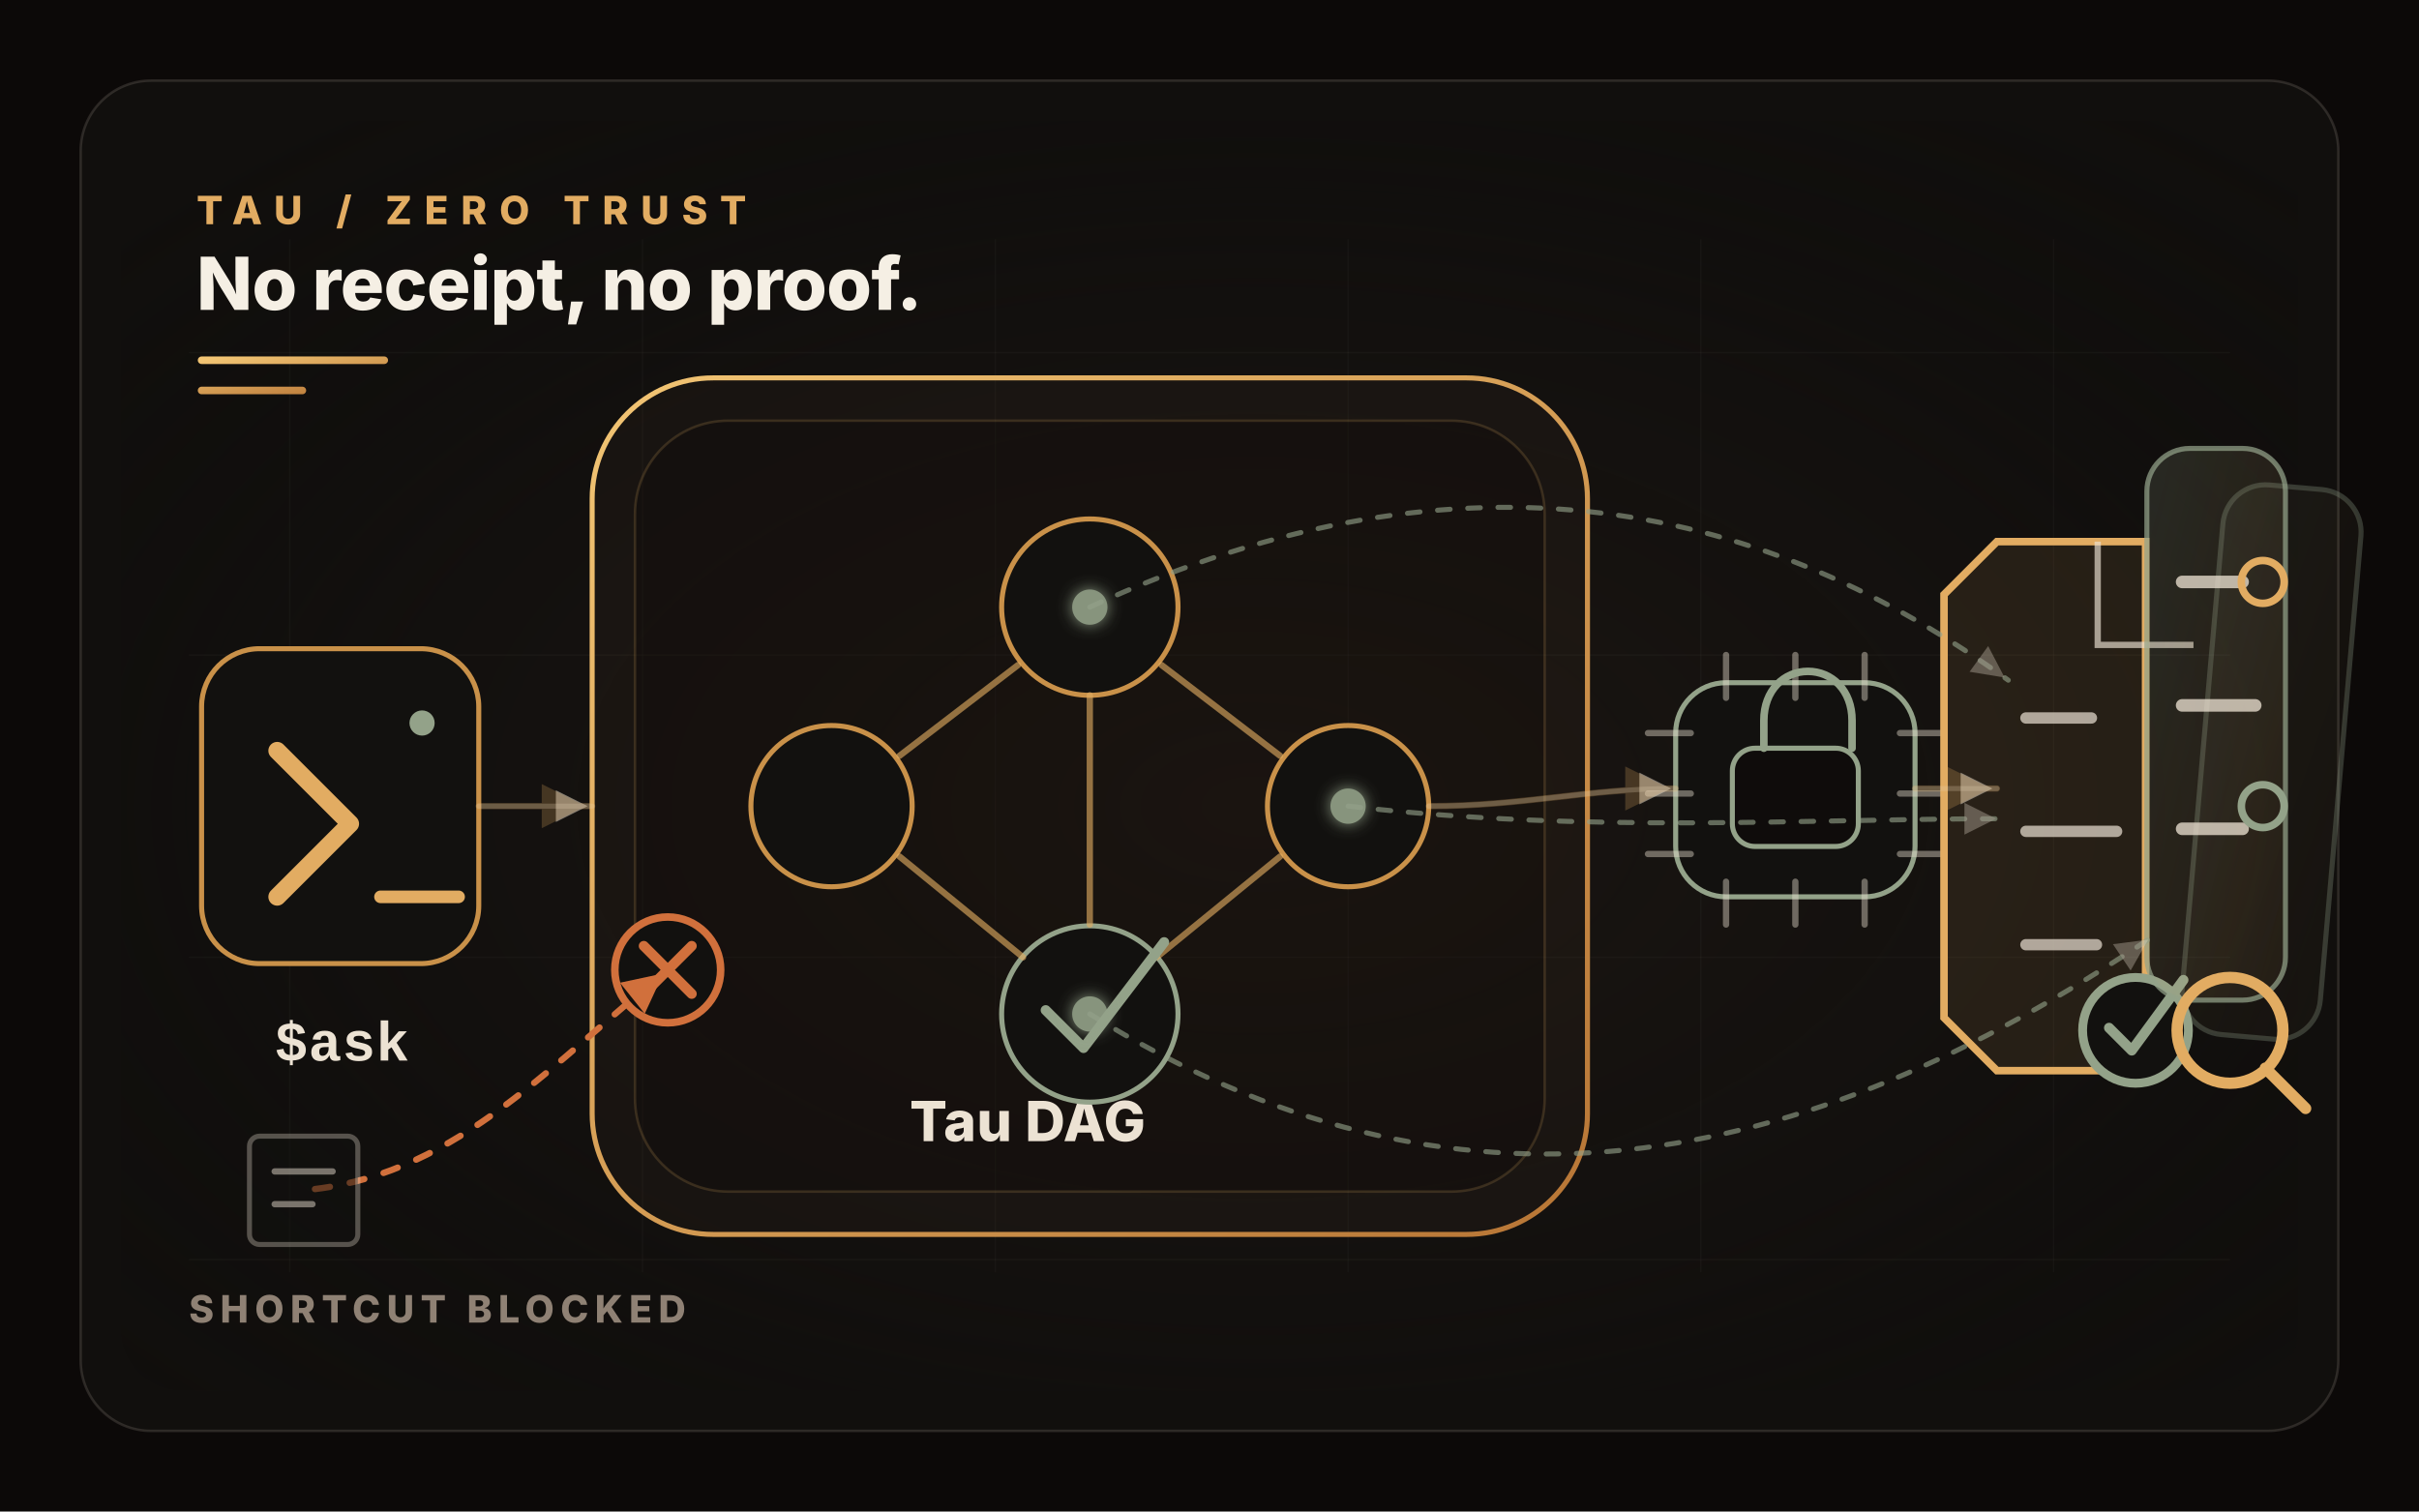
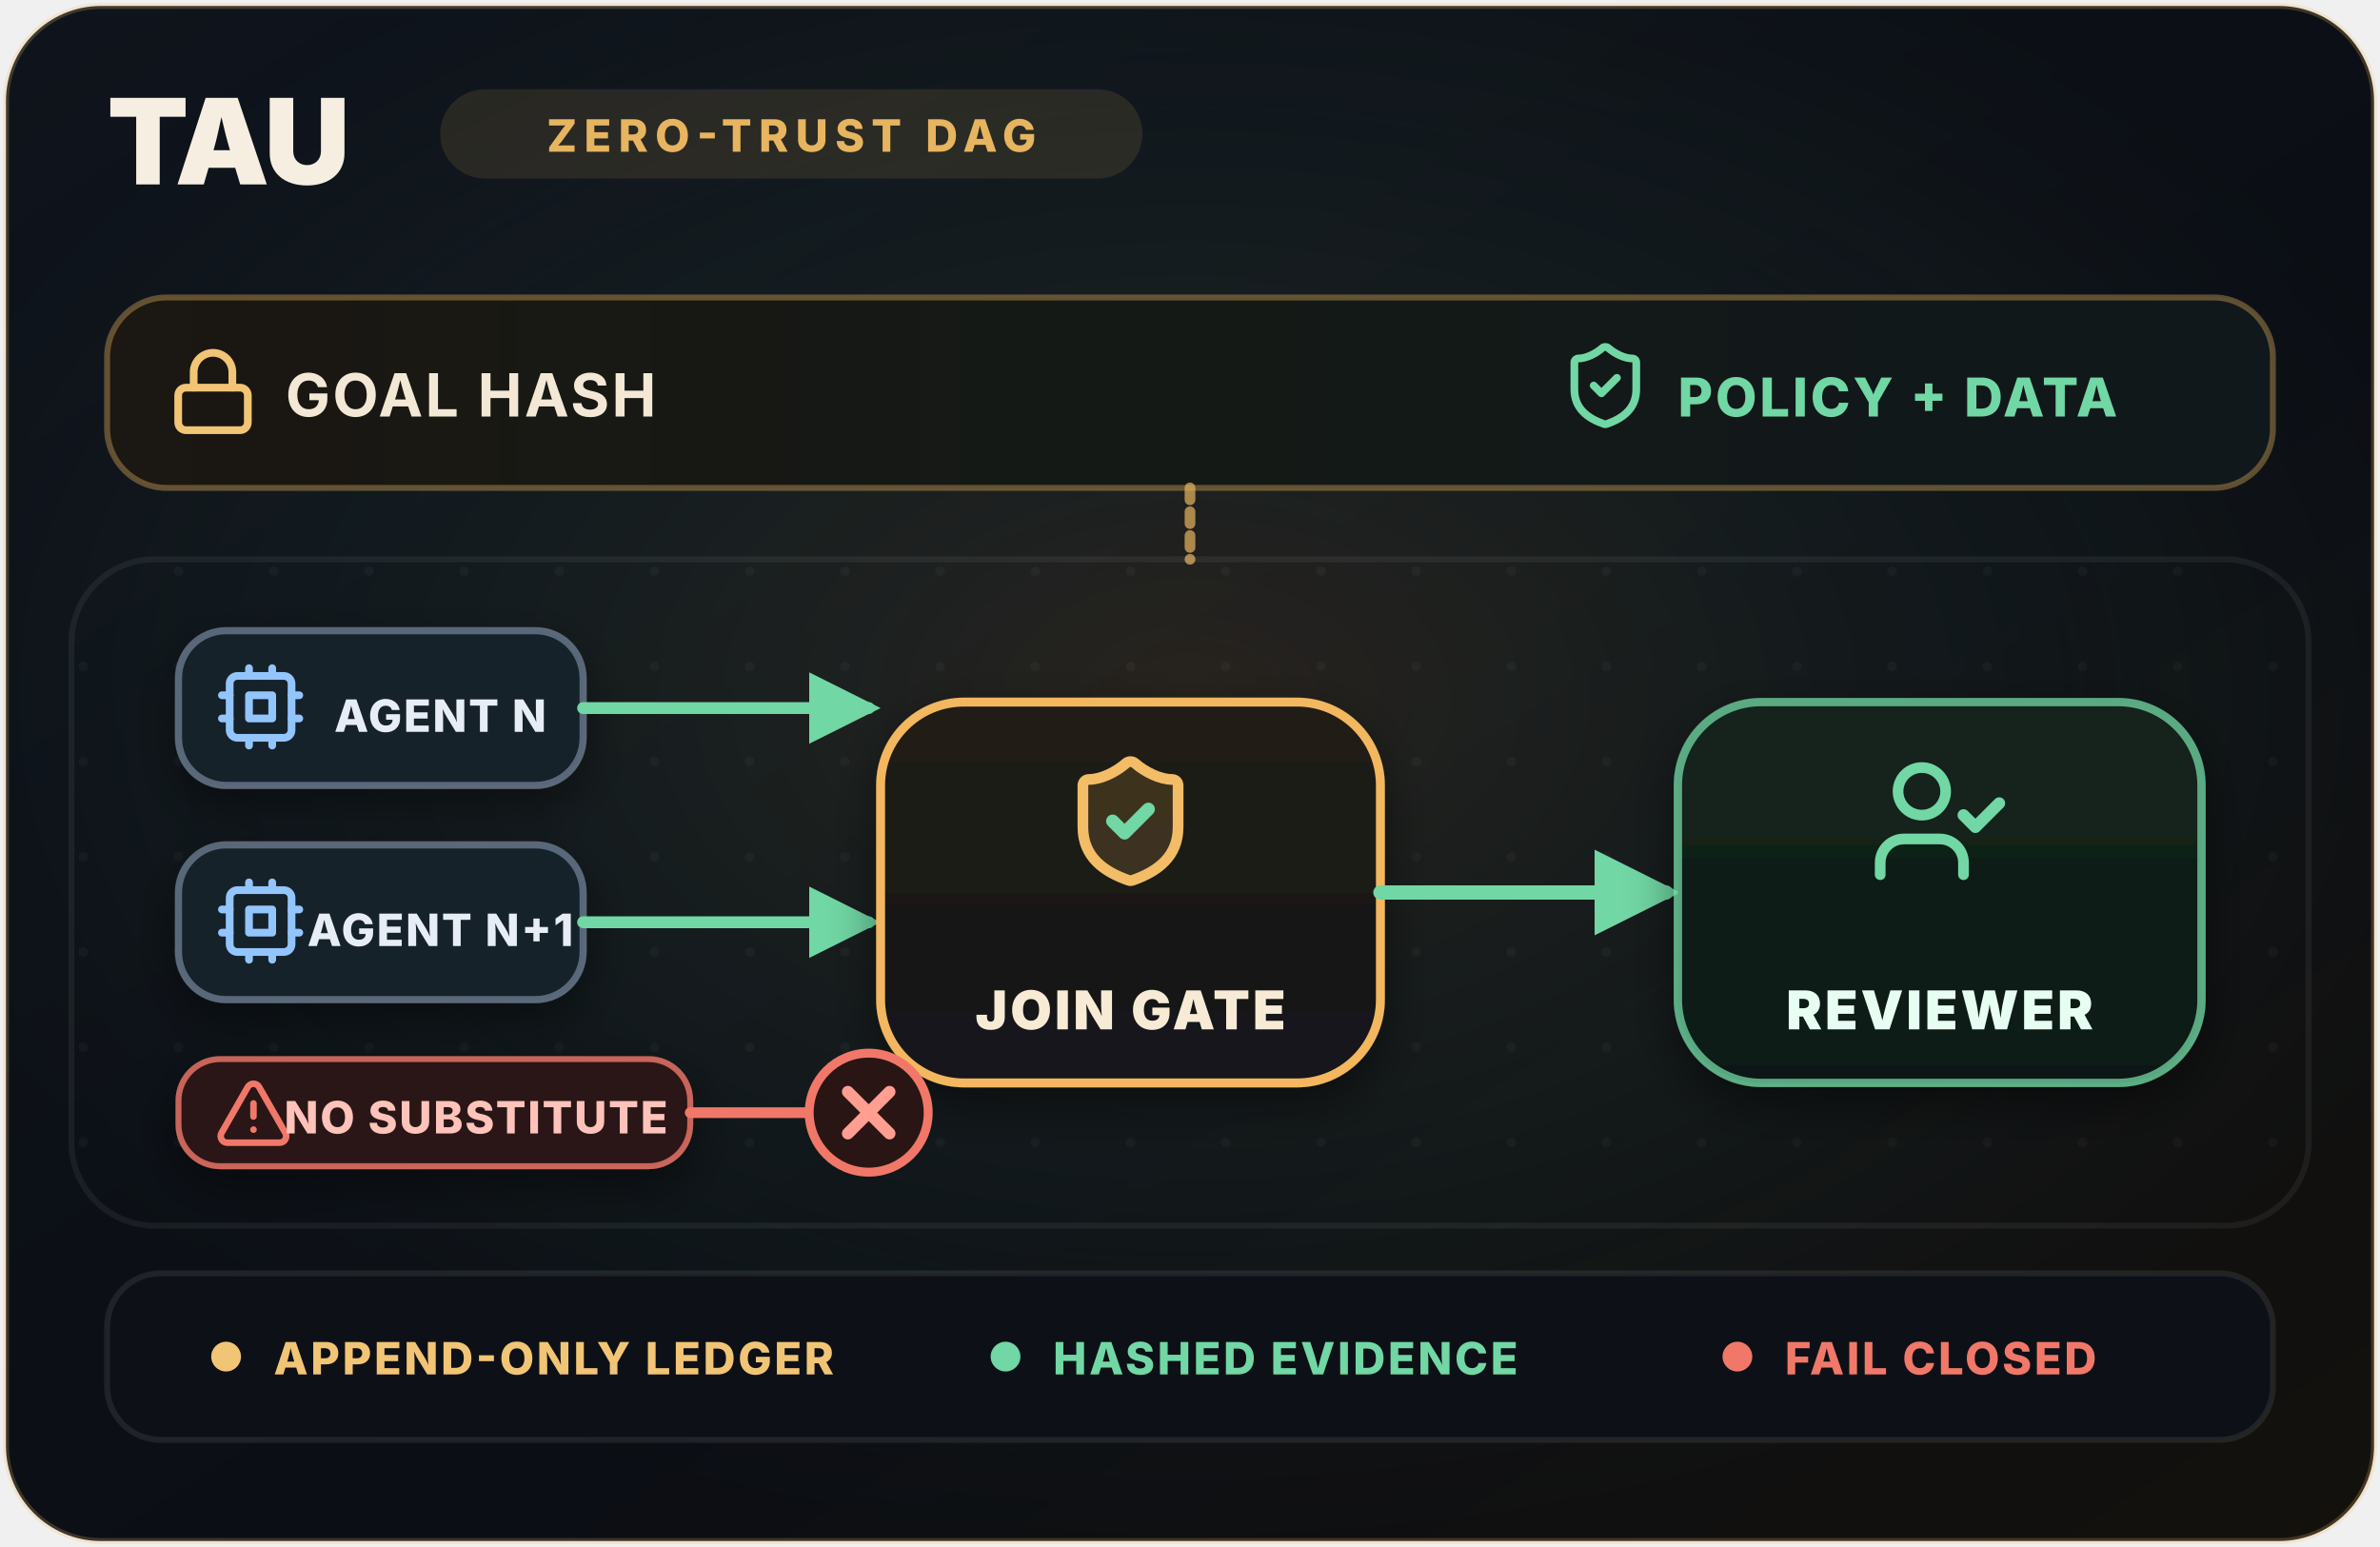
- <svg xmlns="http://www.w3.org/2000/svg" viewBox="0 0 1920 1200" width="1920" height="1200" preserveAspectRatio="xMidYMid meet" role="img" aria-labelledby="tau-card-title tau-card-desc" tabindex="0">
+ <svg xmlns="http://www.w3.org/2000/svg" width="400" height="260" viewBox="0 0 400 260" role="img" aria-labelledby="tau-title tau-desc" preserveAspectRatio="xMidYMid meet">
  <defs>
-     <radialGradient id="bg" cx="52%" cy="54%" r="70%">
-       <stop offset="0" stop-color="#211a15" stop-opacity="0.66" />
-       <stop offset="0.58" stop-color="#14110f" stop-opacity="0.45" />
-       <stop offset="1" stop-color="#090807" stop-opacity="0" />
+     <linearGradient id="bg" x1="0" y1="0" x2="1" y2="1">
+       <stop offset="0%" stop-color="#0f141c" />
+       <stop offset="60%" stop-color="#0b0e14" />
+       <stop offset="100%" stop-color="#14110d" />
+     </linearGradient>
+     <radialGradient id="glow" cx="50%" cy="45%" r="60%">
+       <stop offset="0%" stop-color="#f2b75f" stop-opacity="0.12" />
+       <stop offset="70%" stop-color="#71d7a4" stop-opacity="0.03" />
+       <stop offset="100%" stop-color="#000000" stop-opacity="0" />
    </radialGradient>
-     <linearGradient id="gold" x1="0" y1="0" x2="1" y2="1">
-       <stop offset="0" stop-color="#f2c574" />
-       <stop offset="1" stop-color="#b77535" />
+     <linearGradient id="goalBg" x1="0" y1="0" x2="1" y2="0">
+       <stop offset="0%" stop-color="#1b1712" />
+       <stop offset="50%" stop-color="#141916" />
+       <stop offset="100%" stop-color="#10181b" />
    </linearGradient>
-     <linearGradient id="ledger-fill" x1="0" y1="0" x2="1" y2="1">
-       <stop offset="0" stop-color="#93a289" stop-opacity="0.18" />
-       <stop offset="1" stop-color="#e2ac62" stop-opacity="0.06" />
+     <linearGradient id="gateBg" x1="0" y1="0" x2="0" y2="1">
+       <stop offset="0%" stop-color="#221c13" />
+       <stop offset="100%" stop-color="#12171b" />
    </linearGradient>
-     <filter id="glow" x="-70%" y="-70%" width="240%" height="240%">
-       <feGaussianBlur stdDeviation="6" result="blur" />
-       <feMerge>
-         <feMergeNode in="blur" />
-         <feMergeNode in="SourceGraphic" />
-       </feMerge>
+     <linearGradient id="reviewBg" x1="0" y1="0" x2="0" y2="1">
+       <stop offset="0%" stop-color="#13241c" />
+       <stop offset="100%" stop-color="#0f1915" />
+     </linearGradient>
+     <pattern id="dotPattern" width="16" height="16" patternUnits="userSpaceOnUse">
+       <circle cx="2" cy="2" r="0.8" fill="#d8e0e8" fill-opacity="0.04" />
+     </pattern>
+     <filter id="shadow" x="-20%" y="-20%" width="140%" height="140%">
+       <feDropShadow dx="0" dy="3" stdDeviation="4" flood-color="#000000" flood-opacity="0.45" />
    </filter>
-     <marker id="arrow" viewBox="0 0 10 10" refX="8" refY="5" markerWidth="9" markerHeight="9" orient="auto-start-reverse">
-       <path d="M0 1.5 7 5 0 8.5z" fill="rgba(236,226,211,0.50)" />
+     <marker id="arrowGood" markerWidth="6" markerHeight="6" refX="5" refY="3" orient="auto">
+       <path d="M0 0L6 3 0 6Z" fill="#71d7a4" />
    </marker>
-     <marker id="arrow-gold" viewBox="0 0 10 10" refX="8" refY="5" markerWidth="10" markerHeight="10" orient="auto-start-reverse">
-       <path d="M0 1.5 7 5 0 8.5z" fill="#e2ac62" />
-     </marker>
-     <marker id="arrow-red" viewBox="0 0 10 10" refX="8" refY="5" markerWidth="9" markerHeight="9" orient="auto-start-reverse">
-       <path d="M0 1.5 7 5 0 8.5z" fill="#d1703c" />
+     <marker id="arrowBad" markerWidth="6" markerHeight="6" refX="5" refY="3" orient="auto">
+       <path d="M0 0L6 3 0 6Z" fill="#f17869" />
    </marker>
    <style>
-       #tau .sans{font-family:Inter,ui-sans-serif,system-ui,-apple-system,BlinkMacSystemFont,"Segoe UI",sans-serif}
-       #tau .mono{font-family:ui-monospace,SFMono-Regular,Menlo,Monaco,Consolas,"Liberation Mono",monospace}
-       #tau .eyebrow{fill:#e2ac62;font-size:31px;font-weight:780;letter-spacing:10px}
-       #tau .rule{fill:#f5efe4;font-size:58px;font-weight:760;letter-spacing:-.4px}
-       #tau .label{fill:#ece2d3;font-size:44px;font-weight:760;letter-spacing:.4px}
-       #tau .small{fill:#8f8174;font-size:30px;font-weight:760;letter-spacing:5px}
-       #tau .panel{fill:rgba(18,17,15,.78);stroke:rgba(236,226,211,.14);stroke-width:2}
-       #tau .grid{stroke:rgba(236,226,211,.04);stroke-width:1}
-       #tau .boundary{fill:rgba(226,172,98,.032);stroke:url(#gold);stroke-width:4}
-       #tau .node{fill:#12110f;stroke:#c99149;stroke-width:4}
-       #tau .node-ok{fill:#12110f;stroke:#93a289;stroke-width:4}
-       #tau .edge{fill:none;stroke:rgba(236,226,211,.24);stroke-width:4;stroke-linecap:round;marker-end:url(#arrow)}
-       #tau .edge-live{fill:none;stroke:#e2ac62;stroke-width:5;stroke-linecap:round;marker-end:url(#arrow-gold);opacity:.24}
-       #tau .receipt-edge{fill:none;stroke:#93a289;stroke-width:4;stroke-linecap:round;stroke-dasharray:10 14;marker-end:url(#arrow);opacity:.62}
-       #tau .receipt-token{fill:#93a289;opacity:.9;filter:url(#glow)}
-       #tau .blocked{fill:none;stroke:#d1703c;stroke-width:5;stroke-linecap:round;stroke-dasharray:12 16;marker-end:url(#arrow-red)}
-       #tau .ledger-card{fill:url(#ledger-fill);stroke:rgba(147,162,137,.72);stroke-width:4}
-       #tau .check{fill:none;stroke:#93a289;stroke-width:8;stroke-linecap:round;stroke-linejoin:round}
-       #tau .x{stroke:#d1703c;stroke-width:8;stroke-linecap:round}
-       @media (prefers-reduced-motion: no-preference){
-         @keyframes draw{0%,12%{stroke-dashoffset:820;opacity:0}26%,72%{stroke-dashoffset:0;opacity:.88}100%{stroke-dashoffset:0;opacity:.20}}
-         @keyframes tokenA{0%,26%{transform:translate(0,0) scale(.7);opacity:0}42%{opacity:1}72%,84%{transform:translate(700px,-230px) scale(1);opacity:1}100%{transform:translate(780px,-250px) scale(.45);opacity:0}}
-         @keyframes tokenB{0%,34%{transform:translate(0,0) scale(.7);opacity:0}48%{opacity:1}74%,86%{transform:translate(650px,0) scale(1);opacity:1}100%{transform:translate(730px,0) scale(.45);opacity:0}}
-         @keyframes tokenC{0%,42%{transform:translate(0,0) scale(.7);opacity:0}54%{opacity:1}78%,90%{transform:translate(700px,230px) scale(1);opacity:1}100%{transform:translate(780px,250px) scale(.45);opacity:0}}
-         @keyframes pulse{0%,55%,100%{opacity:.78}66%,82%{opacity:1;filter:url(#glow)}}
-         @keyframes reject{0%,26%,100%{opacity:.22}38%,56%{opacity:.92}}
-         #tau .edge-live{stroke-dasharray:820;stroke-dashoffset:820;animation:draw 7s ease-in-out infinite}
-         #tau .token-a{animation:tokenA 7s ease-in-out infinite;transform-box:fill-box;transform-origin:center}
-         #tau .token-b{animation:tokenB 7s ease-in-out infinite;transform-box:fill-box;transform-origin:center}
-         #tau .token-c{animation:tokenC 7s ease-in-out infinite;transform-box:fill-box;transform-origin:center}
-         #tau .admit{animation:pulse 7s ease-in-out infinite}
-         #tau .reject{animation:reject 7s ease-in-out infinite}
+       text {
+         font-family: Inter, ui-sans-serif, system-ui, -apple-system, BlinkMacSystemFont, "Segoe UI", Roboto, sans-serif;
      }
-       @media (prefers-reduced-motion: reduce){
-         #tau *{animation:none!important;transition:none!important}
-         #tau .edge-live{opacity:.56;stroke-dasharray:none;stroke-dashoffset:0}
-         #tau .receipt-token{opacity:.9}
+       .mono {
+         font-family: "SFMono-Regular", Consolas, "Liberation Mono", Menlo, monospace;
+       }
+ 
+       @media (prefers-reduced-motion: no-preference) {
+         .flow-good {
+           animation: flowGlow 6s ease-in-out infinite;
+         }
+         .pulse-gate {
+           animation: gatePulse 6s ease-in-out infinite;
+           transform-origin: center;
+           transform-box: fill-box;
+         }
+         .block-anim {
+           animation: blockPulse 6s ease-in-out infinite;
+           transform-origin: center;
+           transform-box: fill-box;
+         }
+       }
+ 
+       @keyframes flowGlow {
+         0%, 24%, 100% { stroke-opacity: 0.30; stroke-width: 2; }
+         42%, 74% { stroke-opacity: 1; stroke-width: 3; }
+       }
+       @keyframes gatePulse {
+         0%, 46%, 100% { filter: drop-shadow(0 0 2px rgba(242, 183, 95, 0.18)); }
+         64% { filter: drop-shadow(0 0 10px rgba(242, 183, 95, 0.62)); }
+       }
+       @keyframes blockPulse {
+         0%, 28%, 46%, 100% { transform: scale(1); filter: drop-shadow(0 0 2px rgba(241, 120, 105, 0.24)); }
+         36% { transform: scale(1.08); filter: drop-shadow(0 0 8px rgba(241, 120, 105, 0.70)); }
      }
    </style>
  </defs>
-   <g id="tau" data-component="tau-card">
-     <rect width="1920" height="1200" fill="#0c0908" />
-     <rect x="64" y="64" width="1792" height="1072" rx="56" class="panel" />
-     <rect x="96" y="96" width="1728" height="1008" rx="48" fill="url(#bg)" />
-     <g data-component="grid" opacity=".8">
-       <path d="M230 190v820M510 190v820M790 190v820M1070 190v820M1350 190v820M1630 190v820" class="grid" />
-       <path d="M150 280h1620M150 520h1620M150 760h1620M150 1000h1620" class="grid" />
+   <g id="card-shell">
+     <rect x="1" y="1" width="398" height="258" rx="16" fill="url(#bg)" />
+     <rect x="1" y="1" width="398" height="258" rx="16" fill="url(#glow)" />
+     <rect x="1" y="1" width="398" height="258" rx="16" fill="none" stroke="#f0bc68" stroke-opacity="0.22" stroke-width="1" />
+   </g>
+   <g id="header">
+     <text x="18" y="31" fill="#f6eee1" font-size="20" font-weight="850" letter-spacing="-0.5">TAU</text>
+     <rect x="74" y="15" width="118" height="15" rx="7.5" fill="#e7b45f" fill-opacity="0.12" />
+     <text x="133" y="25.5" text-anchor="middle" fill="#e7b45f" font-size="7.5" font-weight="800" letter-spacing="1.2">ZERO-TRUST DAG</text>
+   </g>
+   <g id="goal-and-policy">
+     <rect x="18" y="50" width="364" height="32" rx="10" fill="url(#goalBg)" stroke="#e6b25c" stroke-opacity="0.38" stroke-width="1" />
+     <g transform="translate(28 58) scale(0.65)" stroke="#f1c575" stroke-width="2" fill="none" stroke-linecap="round" stroke-linejoin="round">
+       <rect width="18" height="11" x="3" y="11" rx="2" ry="2" />
+       <path d="M7 11V7a5 5 0 0 1 10 0v4" />
    </g>
-     <g data-component="rule-text">
-       <text x="156" y="178" class="sans eyebrow">TAU / ZERO TRUST</text>
-       <text x="156" y="246" class="sans rule">No receipt, no proof.</text>
-       <path d="M160 286h145M160 310h80" stroke="url(#gold)" stroke-width="6" stroke-linecap="round" />
+     <text x="48" y="70" fill="#f3e8d5" font-size="10" font-weight="750" letter-spacing="0.4">GOAL HASH</text>
+     <g transform="translate(262 57) scale(0.65)" stroke="#71d7a4" stroke-width="2" fill="none" stroke-linecap="round" stroke-linejoin="round">
+       <path d="M20 13c0 5-3.5 7.5-7.66 8.95a1 1 0 0 1-.67 0C7.5 20.5 4 18 4 13V6a1 1 0 0 1 1-1c2 0 4.5-1.2 6.24-2.72a1.17 1.17 0 0 1 1.52 0C14.51 3.8 17 5 19 5a1 1 0 0 1 1 1z" />
+       <path d="m9 12 2 2 4-4" />
    </g>
-     <g data-component="ask-entry">
-       <rect x="160" y="515" width="220" height="250" rx="46" class="node" />
-       <path d="M220 596l58 58-58 58" fill="none" stroke="#e2ac62" stroke-width="14" stroke-linecap="round" stroke-linejoin="round" />
-       <path d="M302 712h62" stroke="#e2ac62" stroke-width="10" stroke-linecap="round" />
-       <circle cx="335" cy="574" r="10" fill="#93a289" />
-       <text x="218" y="842" class="mono label">$ask</text>
+     <text x="282" y="70" fill="#71d7a4" font-size="9" font-weight="800" letter-spacing="0.45">POLICY + DATA</text>
+     <path d="M200 82 V94" stroke="#e7b45e" stroke-width="1.8" stroke-dasharray="2 2" stroke-linecap="round" stroke-opacity="0.7" />
+   </g>
+   <g id="dag" transform="translate(12 94)">
+     <rect width="376" height="112" rx="14" fill="url(#dotPattern)" stroke="#ffffff" stroke-opacity="0.06" />
+     <g id="agents" filter="url(#shadow)">
+       <g transform="translate(18 12)">
+         <rect width="68" height="26" rx="8" fill="#17202a" stroke="#6f8094" stroke-opacity="0.75" stroke-width="1.2" />
+         <g transform="translate(6 5) scale(0.65)" stroke="#93c5fd" stroke-width="2" fill="none" stroke-linecap="round" stroke-linejoin="round">
+           <rect x="4" y="4" width="16" height="16" rx="2" />
+           <rect x="9" y="9" width="6" height="6" />
+           <path d="M15 2v2M9 2v2M15 20v2M9 20v2M2 15h2M2 9h2M20 15h2M20 9h2" />
+         </g>
+         <text x="44" y="17" text-anchor="middle" fill="#e7edf5" font-size="7.5" font-weight="800" letter-spacing="0.3">AGENT N</text>
+       </g>
+       <g transform="translate(18 48)">
+         <rect width="68" height="26" rx="8" fill="#17202a" stroke="#6f8094" stroke-opacity="0.75" stroke-width="1.2" />
+         <g transform="translate(6 5) scale(0.65)" stroke="#93c5fd" stroke-width="2" fill="none" stroke-linecap="round" stroke-linejoin="round">
+           <rect x="4" y="4" width="16" height="16" rx="2" />
+           <rect x="9" y="9" width="6" height="6" />
+           <path d="M15 2v2M9 2v2M15 20v2M9 20v2M2 15h2M2 9h2M20 15h2M20 9h2" />
+         </g>
+         <text x="44" y="17" text-anchor="middle" fill="#e7edf5" font-size="7.5" font-weight="800" letter-spacing="0.3">AGENT N+1</text>
+       </g>
+       <g transform="translate(18 84)">
+         <rect width="86" height="18" rx="7" fill="#2a1515" stroke="#f17869" stroke-opacity="0.8" stroke-width="1" />
+         <g transform="translate(6 2.5) scale(0.55)" stroke="#f17869" stroke-width="2" fill="none" stroke-linecap="round" stroke-linejoin="round">
+           <path d="m21.73 18-8-14a2 2 0 0 0-3.48 0l-8 14A2 2 0 0 0 4 21h16a2 2 0 0 0 1.73-3Z" />
+           <line x1="12" y1="9" x2="12" y2="13" />
+           <line x1="12" y1="17" x2="12.01" y2="17" />
+         </g>
+         <text x="50" y="12.5" text-anchor="middle" fill="#ffc3ba" font-size="7.5" font-weight="800" letter-spacing="0.3">NO SUBSTITUTE</text>
+       </g>
    </g>
-     <g data-component="tau-boundary">
-       <rect x="470" y="300" width="790" height="680" rx="96" class="boundary" />
-       <rect x="504" y="334" width="722" height="612" rx="74" fill="rgba(12,9,8,.31)" stroke="rgba(226,172,98,.18)" stroke-width="2" />
-       <text x="722" y="906" class="sans label">Tau DAG</text>
+     <path class="flow-good" d="M 86 25 H 134" stroke="#71d7a4" stroke-width="2" stroke-linecap="round" marker-end="url(#arrowGood)" />
+     <path class="flow-good" d="M 86 61 H 134" stroke="#71d7a4" stroke-width="2" stroke-linecap="round" marker-end="url(#arrowGood)" />
+     <path class="flow-bad" d="M 104 93 H 134" stroke="#f17869" stroke-width="1.8" stroke-linecap="round" marker-end="url(#arrowBad)" />
+     <g id="join" class="pulse-gate" transform="translate(136 24)" filter="url(#shadow)">
+       <rect width="84" height="64" rx="14" fill="url(#gateBg)" stroke="#f2b75f" stroke-width="1.5" />
+       <g transform="translate(30 8)" stroke="#f2bd66" stroke-width="1.8" fill="none" stroke-linecap="round" stroke-linejoin="round">
+         <path d="M20 13c0 5-3.5 7.5-7.66 8.95a1 1 0 0 1-.67 0C7.5 20.5 4 18 4 13V6a1 1 0 0 1 1-1c2 0 4.5-1.2 6.24-2.72a1.17 1.17 0 0 1 1.52 0C14.51 3.8 17 5 19 5a1 1 0 0 1 1 1z" fill="#f0b65b" fill-opacity="0.15" />
+         <path d="m9 12 2 2 4-4" stroke="#71d7a4" stroke-width="2.2" />
+       </g>
+       <text x="42" y="55" text-anchor="middle" fill="#f8ebd5" font-size="9" font-weight="850" letter-spacing="0.5">JOIN GATE</text>
    </g>
-     <g data-component="dag-graph">
-       <circle cx="660" cy="640" r="64" class="node" />
-       <circle cx="865" cy="482" r="70" class="node" />
-       <circle cx="1070" cy="640" r="64" class="node" />
-       <circle cx="865" cy="805" r="70" class="node-ok" />
-       <path d="M714 600l94-72M922 528l94 72M865 552v182M714 680l98 80M1016 680l-98 80" fill="none" stroke="rgba(226,172,98,.62)" stroke-width="5" stroke-linecap="round" />
-       <path d="M830 802l30 30 64-84" class="check" />
+     <path class="flow-good" d="M 220 56 H 268" stroke="#71d7a4" stroke-width="2.4" stroke-linecap="round" marker-end="url(#arrowGood)" />
+     <g id="review" transform="translate(270 24)" filter="url(#shadow)">
+       <rect width="88" height="64" rx="14" fill="url(#reviewBg)" stroke="#71d7a4" stroke-opacity="0.75" stroke-width="1.4" />
+       <g transform="translate(32 8)" stroke="#71d7a4" stroke-width="1.8" fill="none" stroke-linecap="round" stroke-linejoin="round">
+         <path d="M16 21v-2a4 4 0 0 0-4-4H6a4 4 0 0 0-4 4v2" />
+         <circle cx="9" cy="7" r="4" />
+         <polyline points="16 11 18 13 22 9" stroke="#71d7a4" stroke-width="2" />
+       </g>
+       <text x="44" y="55" text-anchor="middle" fill="#e7fff2" font-size="9" font-weight="850" letter-spacing="0.5">REVIEWER</text>
    </g>
-     <g data-component="tau-owned-scillm">
-       <rect x="1330" y="542" width="190" height="170" rx="40" class="node-ok" />
-       <path d="M1308 582h34M1308 630h34M1308 678h34M1508 582h34M1508 630h34M1508 678h34M1370 520v34M1425 520v34M1480 520v34M1370 700v34M1425 700v34M1480 700v34" stroke="rgba(236,226,211,.42)" stroke-width="5" stroke-linecap="round" />
-       <rect x="1375" y="594" width="100" height="78" rx="18" fill="rgba(12,9,8,.52)" stroke="#93a289" stroke-width="4" />
-       <path d="M1400 594v-22c0-24 16-39 35-39s35 15 35 39v22" fill="none" stroke="#93a289" stroke-width="6" stroke-linecap="round" />
+     <g id="blocked" transform="translate(134 93)">
+       <g class="block-anim">
+         <circle r="10" fill="#2a1515" stroke="#f17869" stroke-width="1.5" />
+         <path d="M -3.5 -3.5 L 3.5 3.5 M 3.5 -3.5 L -3.5 3.5" stroke="#ff9e91" stroke-width="2" stroke-linecap="round" />
+       </g>
    </g>
-     <g data-component="receipt-gate" class="admit">
-       <path d="M1585 430h118v420h-118l-42-42V472z" fill="rgba(226,172,98,.10)" stroke="#e2ac62" stroke-width="6" />
-       <path d="M1665 430v82h76" fill="none" stroke="rgba(236,226,211,.66)" stroke-width="5" />
-       <path d="M1608 570h52M1608 660h72M1608 750h56" stroke="rgba(236,226,211,.70)" stroke-width="9" stroke-linecap="round" />
-       <circle cx="1695" cy="818" r="42" fill="#12110f" stroke="#93a289" stroke-width="7" />
-       <path d="M1674 816l18 18 41-56" class="check" />
+   </g>
+   <g id="ledger" transform="translate(18 214)">
+     <rect width="364" height="28" rx="9" fill="#0d1117" stroke="#ffffff" stroke-opacity="0.08" stroke-width="1" />
+     <g transform="translate(14 7)">
+       <circle cx="6" cy="7" r="2.5" fill="#f1c575" />
+       <text x="14" y="10" fill="#f1c575" font-size="7.5" font-weight="820" letter-spacing="0.45">APPEND-ONLY LEDGER</text>
    </g>
-     <g data-component="ledger">
-       <rect x="1748" y="386" width="110" height="438" rx="34" class="ledger-card" opacity=".42" transform="rotate(5 1803 605)" />
-       <rect x="1704" y="356" width="110" height="438" rx="34" class="ledger-card" />
-       <path d="M1732 462h48M1732 560h58M1732 658h48" stroke="rgba(236,226,211,.76)" stroke-width="10" stroke-linecap="round" />
-       <circle cx="1796" cy="462" r="17" fill="none" stroke="#e2ac62" stroke-width="6" />
-       <circle cx="1796" cy="640" r="17" fill="none" stroke="#93a289" stroke-width="6" />
-       <path d="M1728 818a42 42 0 1 0 84 0a42 42 0 1 0-84 0M1798 848l32 32" fill="none" stroke="#e2ac62" stroke-width="9" stroke-linecap="round" />
+     <g transform="translate(145 7)">
+       <circle cx="6" cy="7" r="2.5" fill="#71d7a4" />
+       <text x="14" y="10" fill="#71d7a4" font-size="7.5" font-weight="820" letter-spacing="0.45">HASHED EVIDENCE</text>
    </g>
-     <g data-component="flow">
-       <path d="M380 640C418 640 440 640 470 640" class="edge" />
-       <path d="M380 640C418 640 440 640 470 640" class="edge-live" />
-       <path d="M1134 640C1210 640 1260 626 1330 626" class="edge" />
-       <path d="M1134 640C1210 640 1260 626 1330 626" class="edge-live" style="animation-delay:.8s" />
-       <path d="M1520 626C1548 626 1560 626 1585 626" class="edge" />
-       <path d="M1520 626C1548 626 1560 626 1585 626" class="edge-live" style="animation-delay:1.5s" />
-       <path d="M865 482C1168 342 1406 404 1594 540" class="receipt-edge" />
-       <path d="M1070 640C1262 662 1432 650 1588 650" class="receipt-edge" />
-       <path d="M865 805C1156 986 1428 932 1708 744" class="receipt-edge" />
-       <circle cx="865" cy="482" r="14" class="receipt-token token-a" />
-       <circle cx="1070" cy="640" r="14" class="receipt-token token-b" />
-       <circle cx="865" cy="805" r="14" class="receipt-token token-c" />
-     </g>
-     <g data-component="blocked-shortcut" class="reject">
-       <circle cx="530" cy="770" r="42" fill="#12110f" stroke="#d1703c" stroke-width="6" />
-       <path d="M511 751l38 38M549 751l-38 38" class="x" />
-       <path d="M250 944C365 930 440 842 530 770" class="blocked" />
-       <rect x="198" y="902" width="86" height="86" rx="8" fill="rgba(18,17,15,.55)" stroke="rgba(236,226,211,.32)" stroke-width="4" />
-       <path d="M218 930h46M218 956h30" stroke="rgba(236,226,211,.48)" stroke-width="5" stroke-linecap="round" />
-       <text x="150" y="1050" class="sans small">SHORTCUT BLOCKED</text>
+     <g transform="translate(268 7)">
+       <circle cx="6" cy="7" r="2.5" fill="#f17869" />
+       <text x="14" y="10" fill="#f17869" font-size="7.5" font-weight="820" letter-spacing="0.45">FAIL CLOSED</text>
    </g>
  </g>
</svg>
